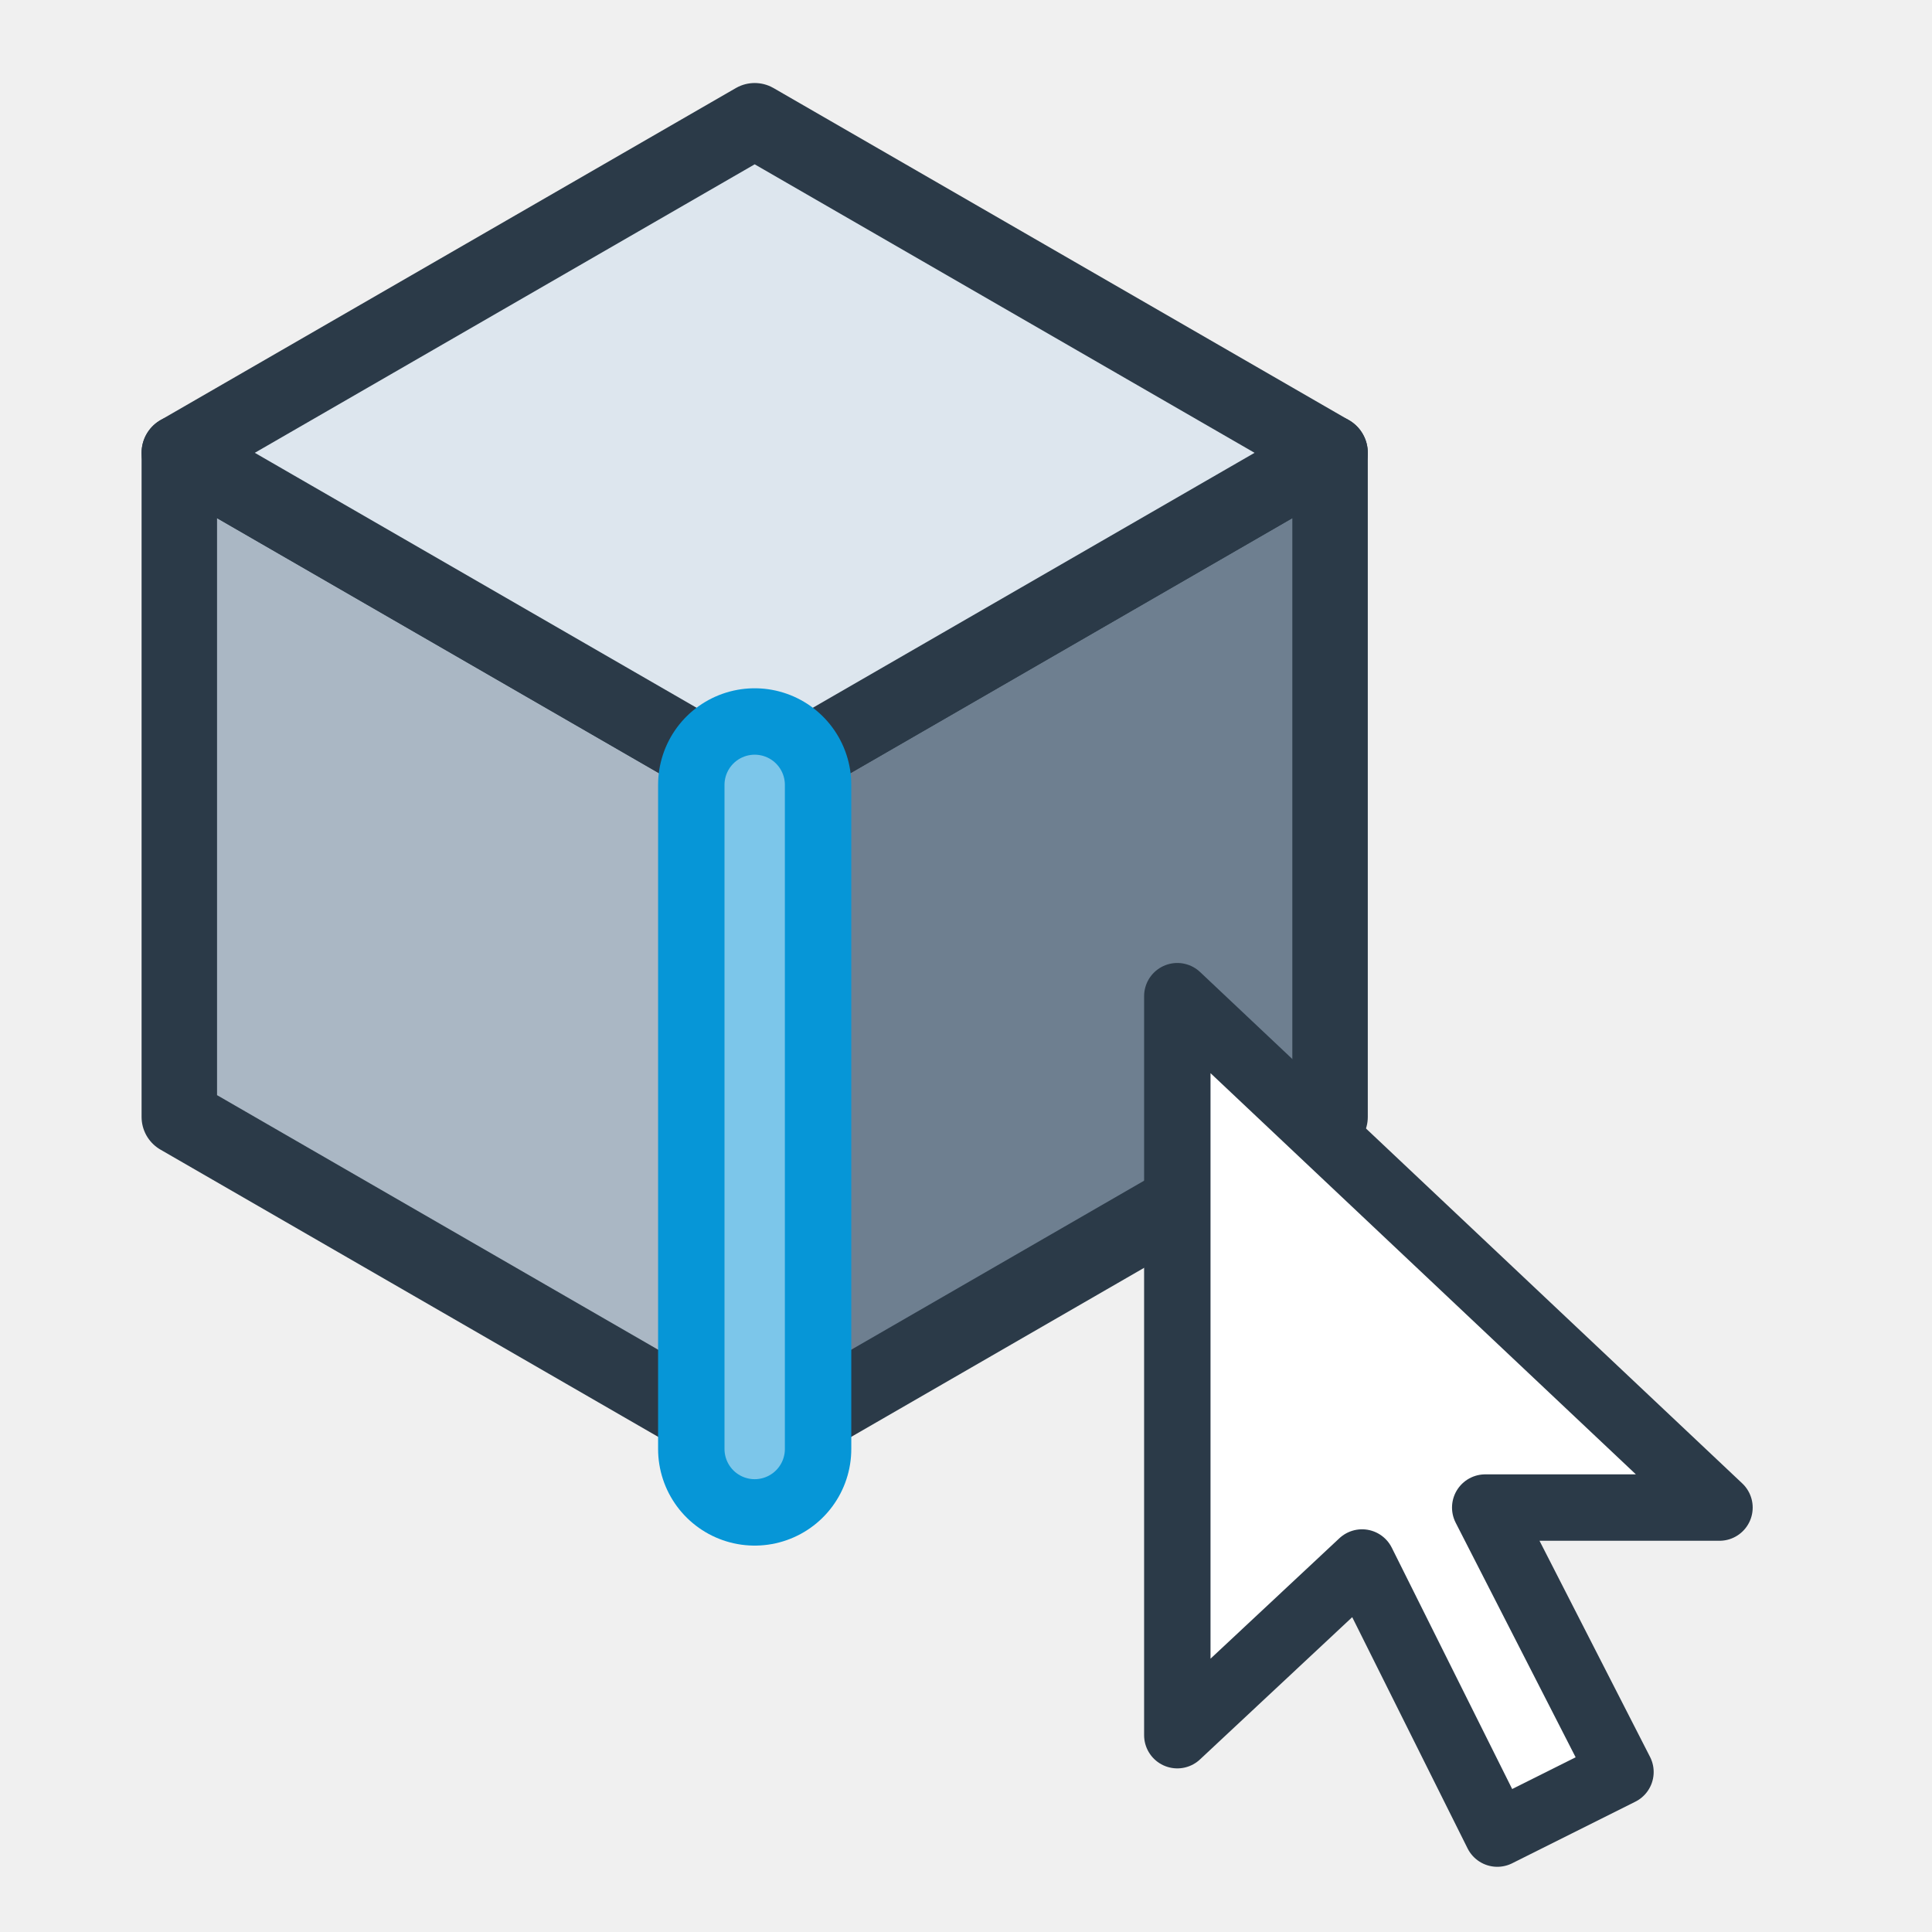
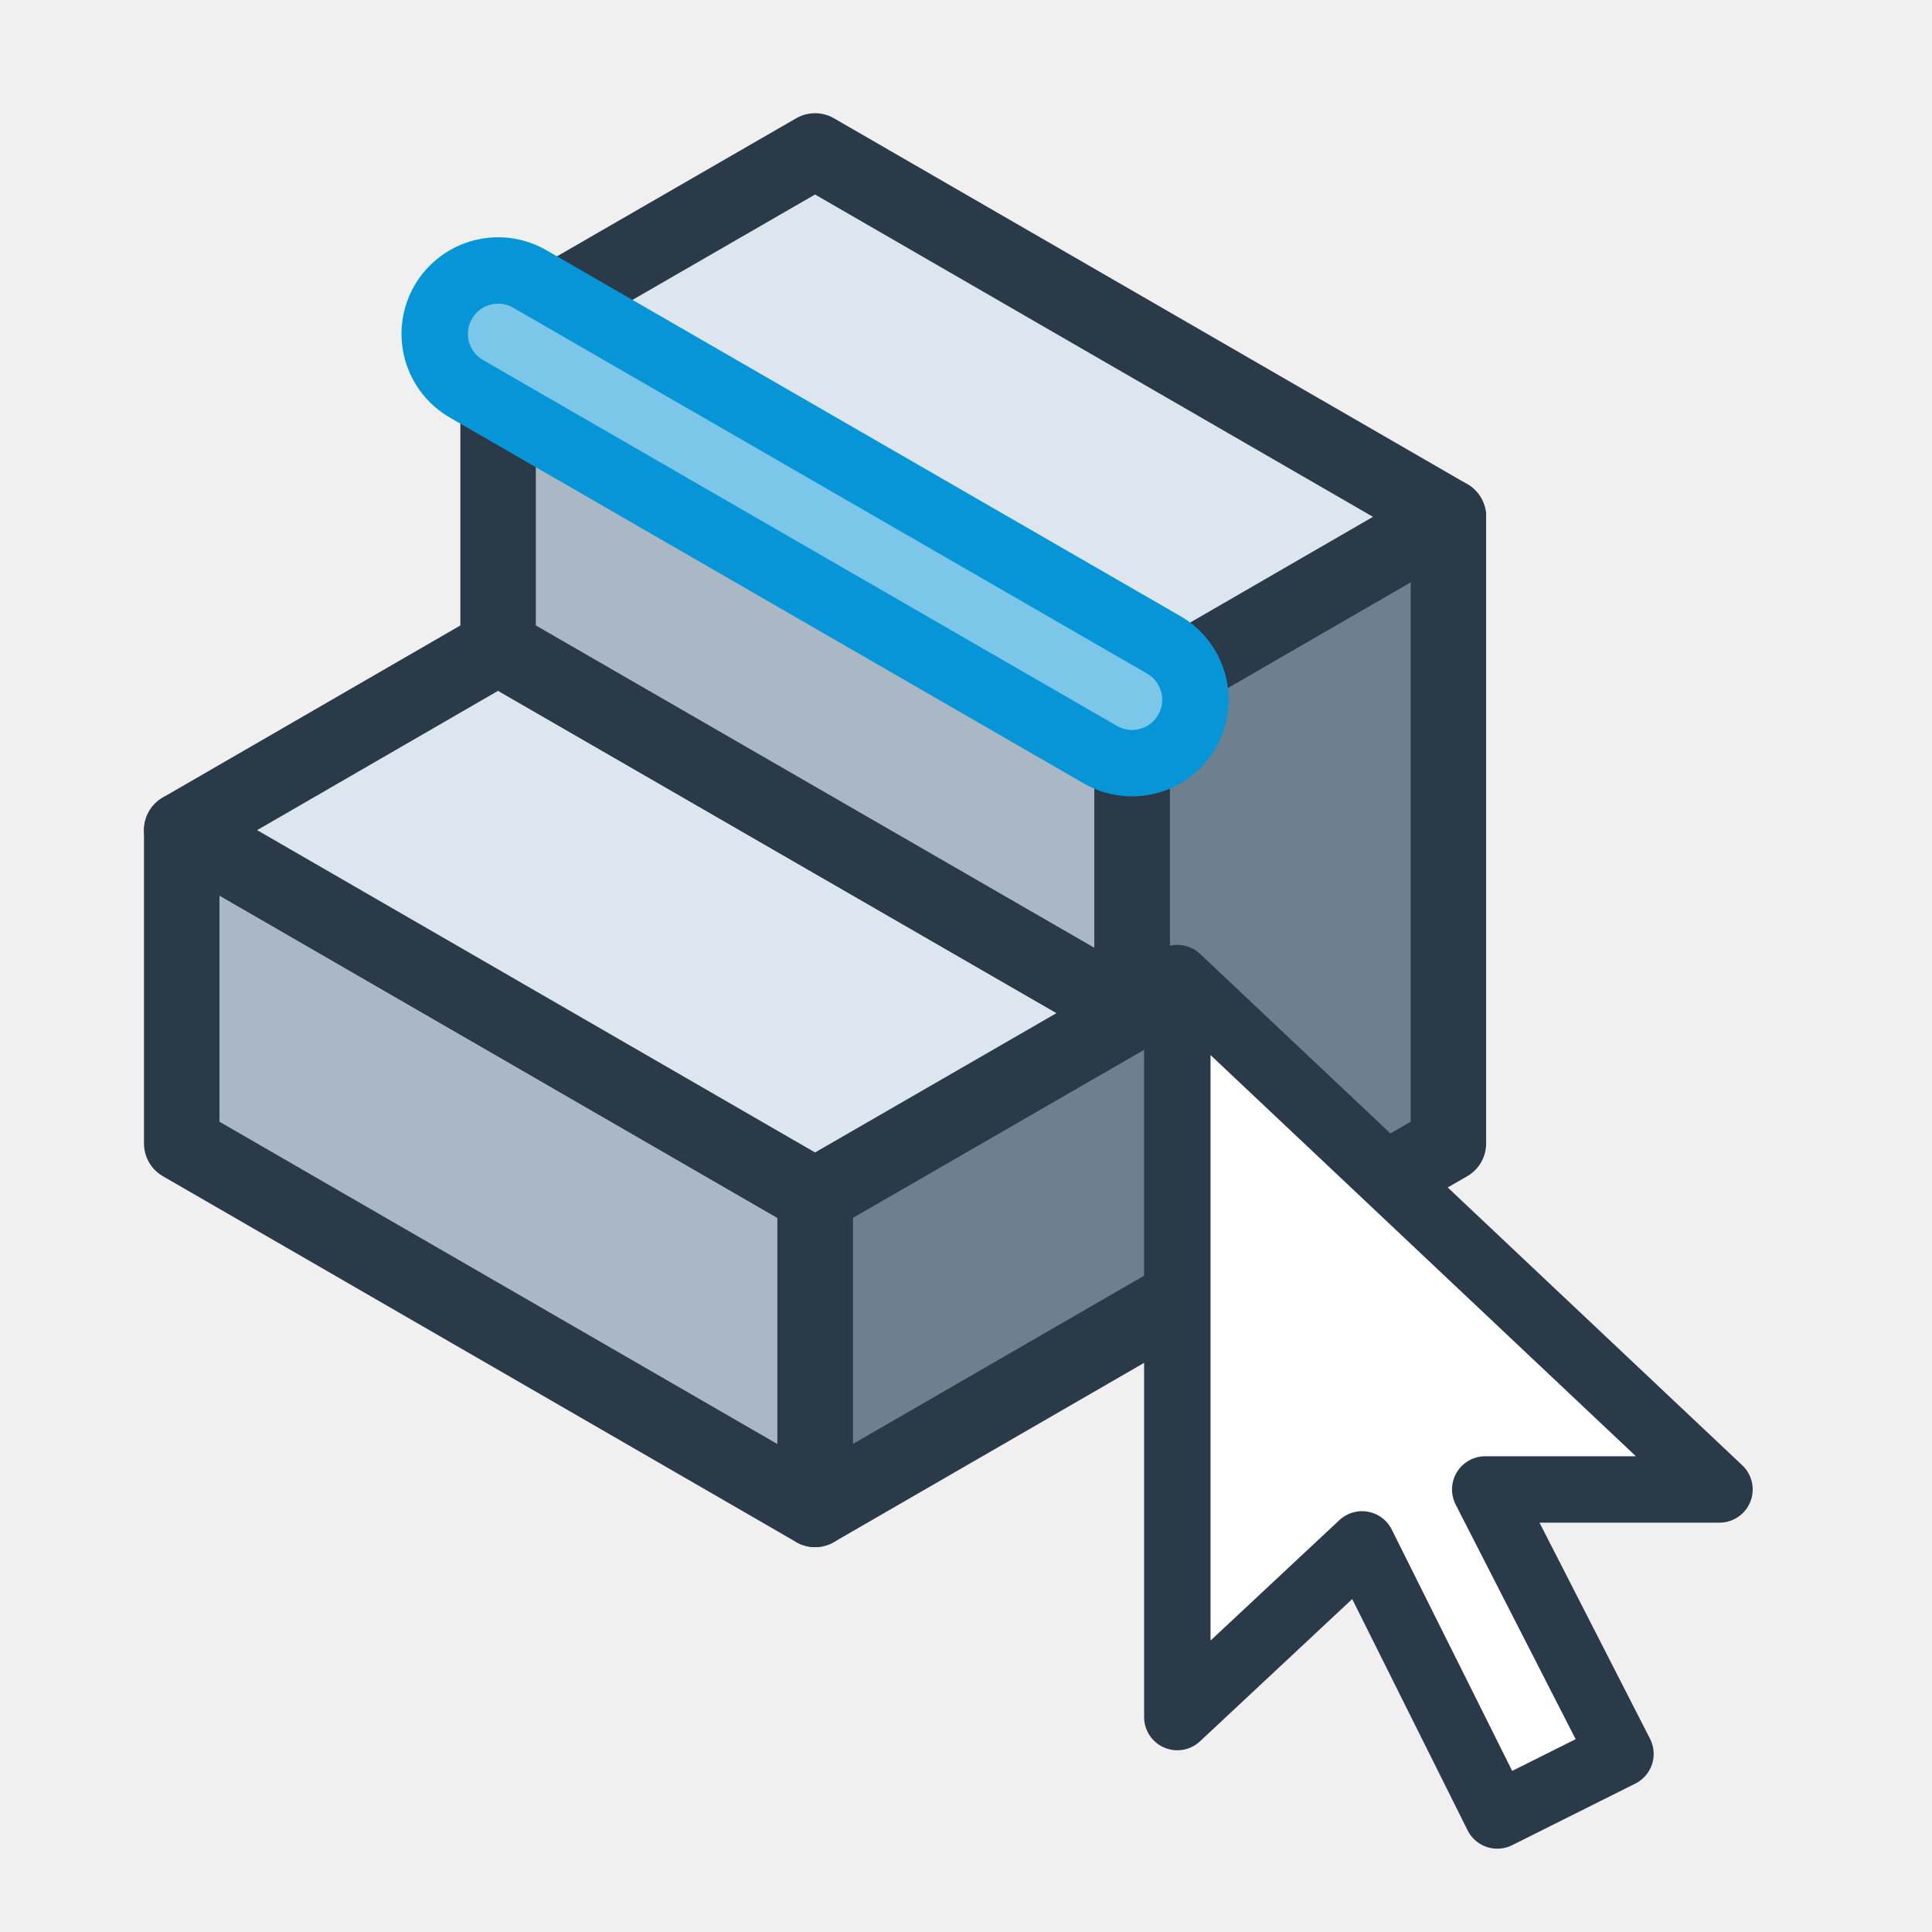
<svg xmlns="http://www.w3.org/2000/svg" viewBox="0 0 32 32" width="32" height="32" color="#2B3A48">
-   <polygon points="2.97,7.5 12.5,13 12.5,24 2.97,18.5" fill="#AAB7C4" stroke="#2B3A48" stroke-width="1.25" stroke-linejoin="round" />
-   <polygon points="22.03,7.5 12.5,13 12.5,24 22.03,18.5" fill="#6E7F90" stroke="#2B3A48" stroke-width="1.25" stroke-linejoin="round" />
-   <polygon points="12.5,2 22.03,7.5 12.5,13 2.97,7.5" fill="#DDE6EE" stroke="#2B3A48" stroke-width="1.25" stroke-linejoin="round" />
-   <path d="M12.5,13 L12.5,24" fill="none" stroke="#0696D7" stroke-width="3.2" stroke-linecap="round" stroke-linejoin="round" />
-   <path d="M12.5,13 L12.5,24" fill="none" stroke="#7CC6EA" stroke-width="1" stroke-linecap="round" stroke-linejoin="round" />
-   <polygon points="19.5,16.5 19.5,28.74 22.56,25.88 24.8,30.37 26.84,29.35 24.6,24.97 28.48,24.97" fill="#FFFFFF" stroke="#2B3A48" stroke-width="1.1" stroke-linejoin="round" />
+   <polygon points="23.99,8.56 18.75,11.59 18.75,16.78 13.5,19.81 13.5,25 23.99,18.94" fill="#6E7F90" stroke="#2B3A48" stroke-width="1.25" stroke-linejoin="round" />
+   <polygon points="3.01,13.75 13.5,19.81 13.5,25 3.01,18.94" fill="#AAB7C4" stroke="#2B3A48" stroke-width="1.25" stroke-linejoin="round" />
+   <polygon points="8.25,10.72 18.75,16.78 13.5,19.81 3.01,13.75" fill="#DDE6EE" stroke="#2B3A48" stroke-width="1.25" stroke-linejoin="round" />
+   <polygon points="8.25,5.53 18.75,11.59 18.75,16.78 8.25,10.72" fill="#AAB7C4" stroke="#2B3A48" stroke-width="1.25" stroke-linejoin="round" />
+   <polygon points="13.5,2.5 23.99,8.56 18.75,11.59 8.25,5.53" fill="#DDE6EE" stroke="#2B3A48" stroke-width="1.25" stroke-linejoin="round" />
+   <path d="M8.25,5.53 L18.75,11.59" fill="none" stroke="#0696D7" stroke-width="3.2" stroke-linecap="round" stroke-linejoin="round" />
+   <path d="M8.25,5.53 L18.75,11.59" fill="none" stroke="#7CC6EA" stroke-width="1" stroke-linecap="round" stroke-linejoin="round" />
+   <polygon points="19.5,16.2 19.5,28.44 22.56,25.58 24.8,30.07 26.84,29.05 24.6,24.67 28.48,24.67" fill="#FFFFFF" stroke="#2B3A48" stroke-width="1.1" stroke-linejoin="round" />
</svg>
